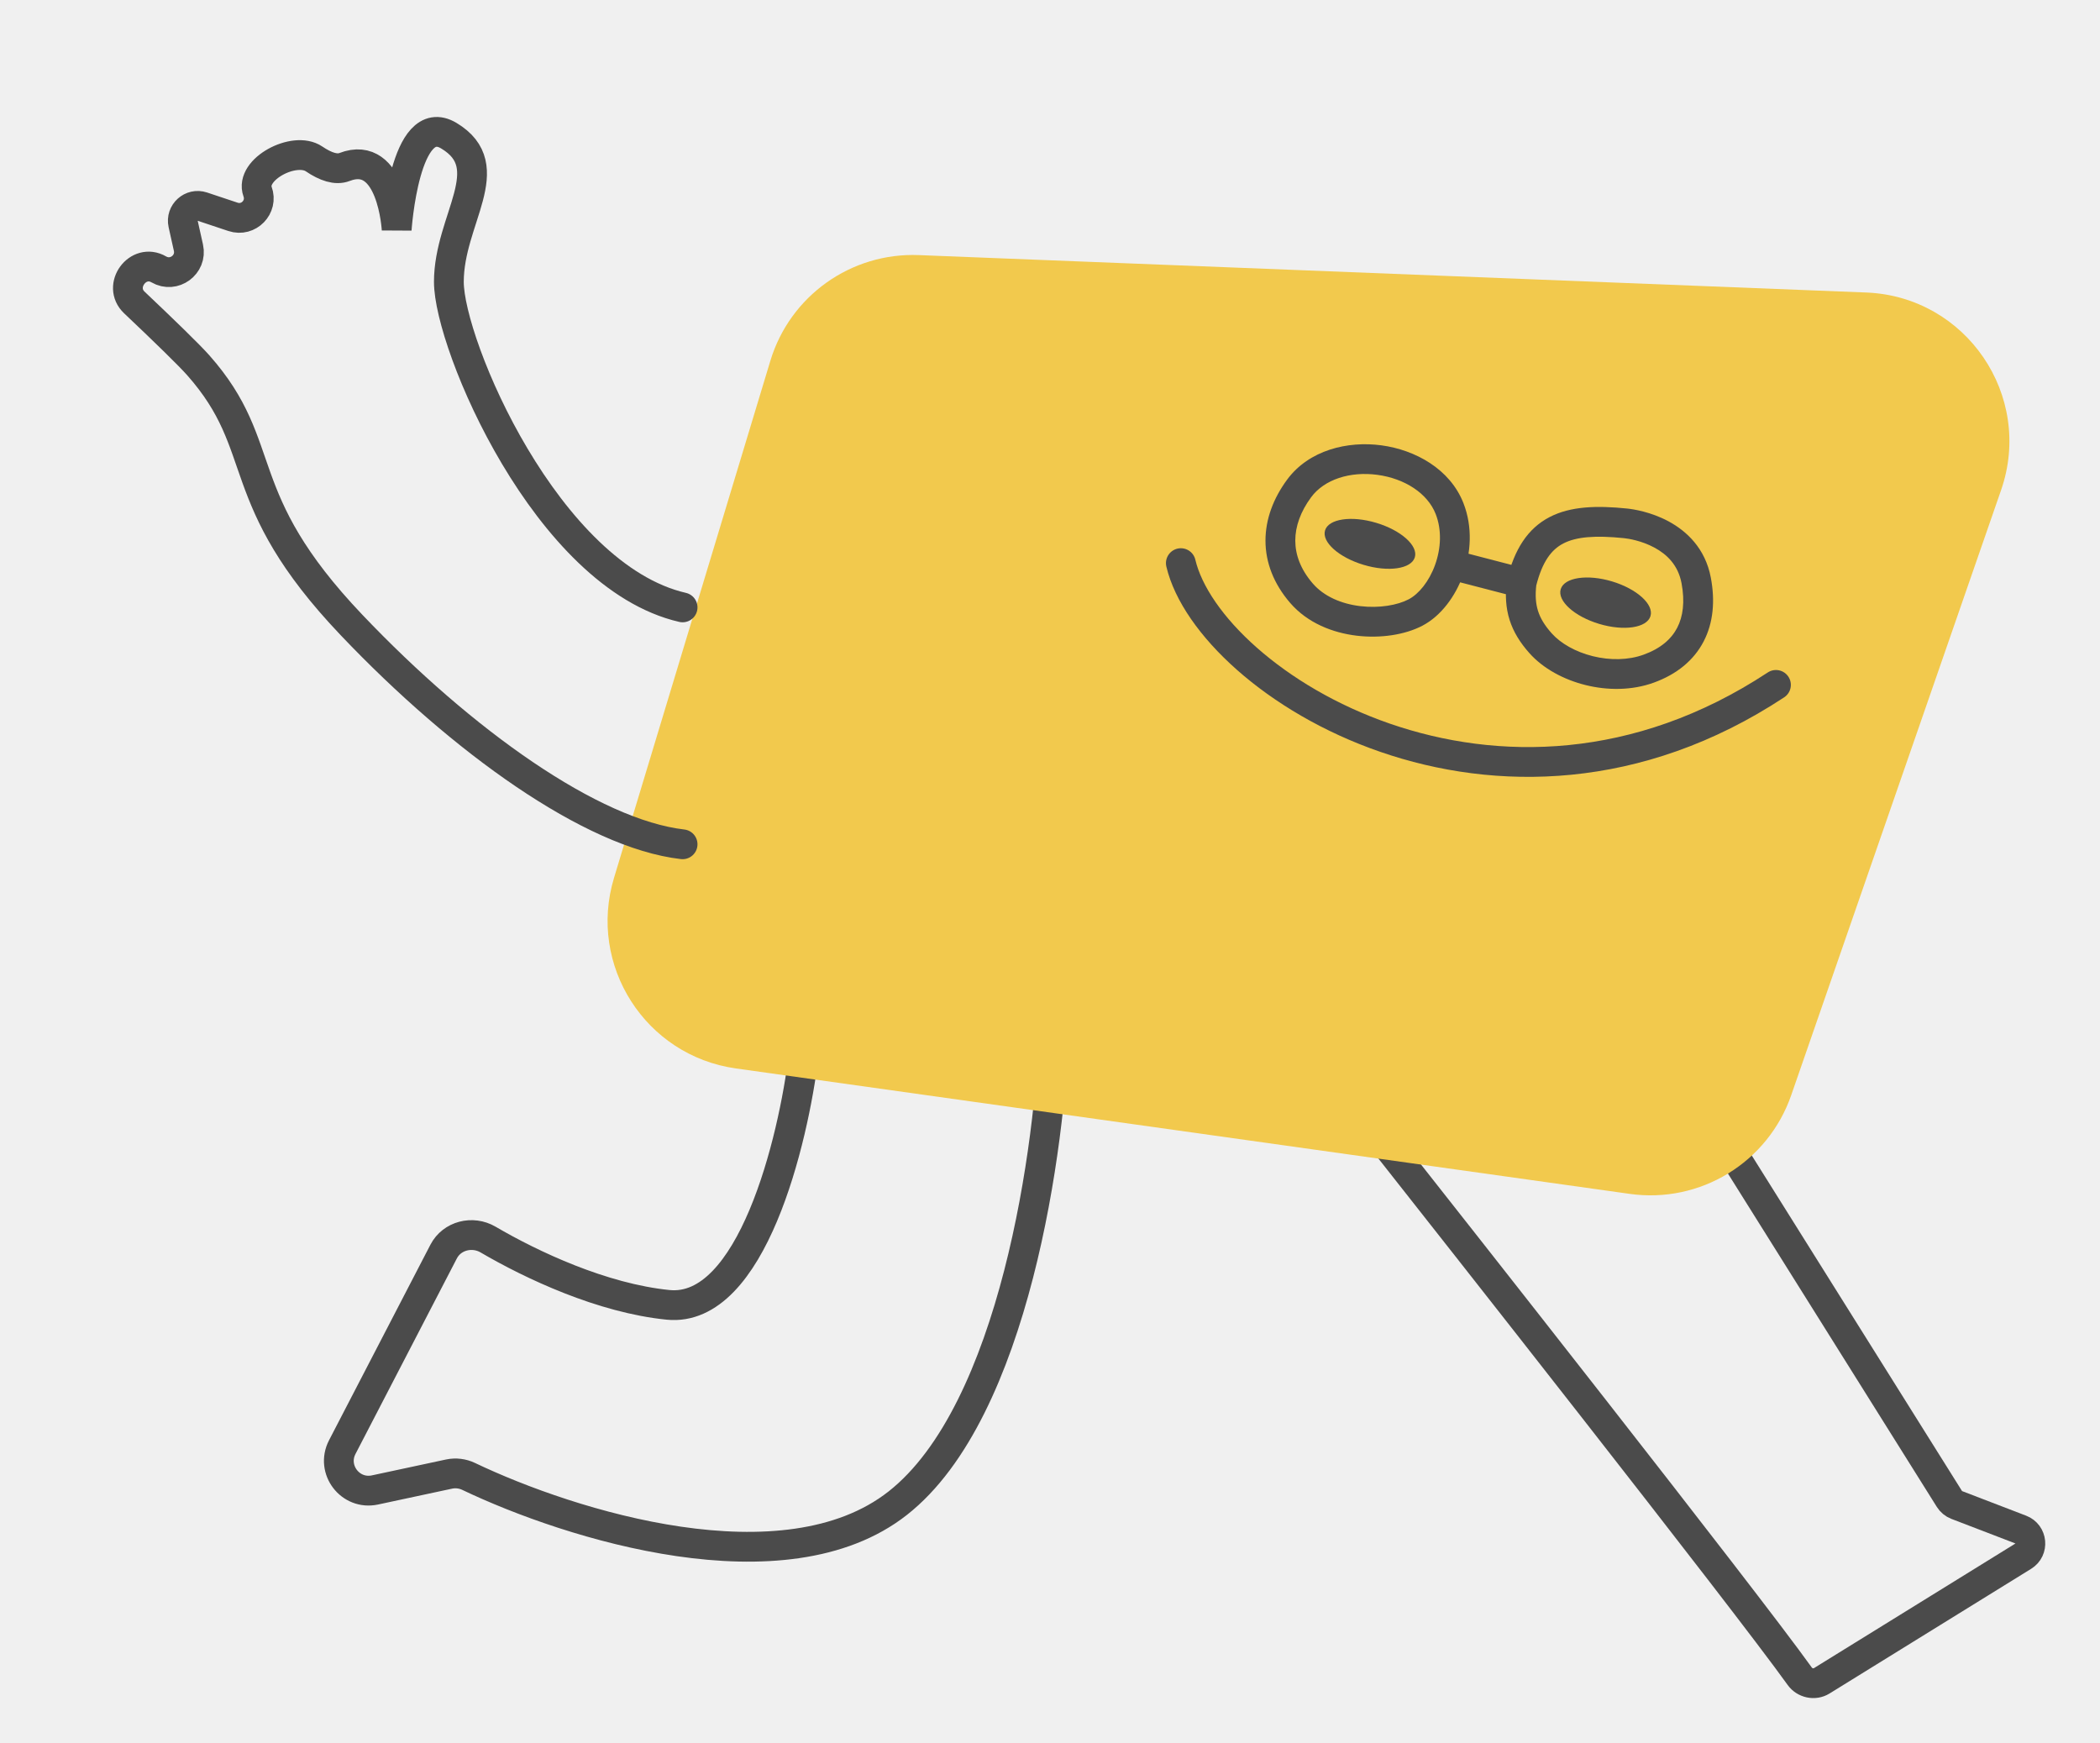
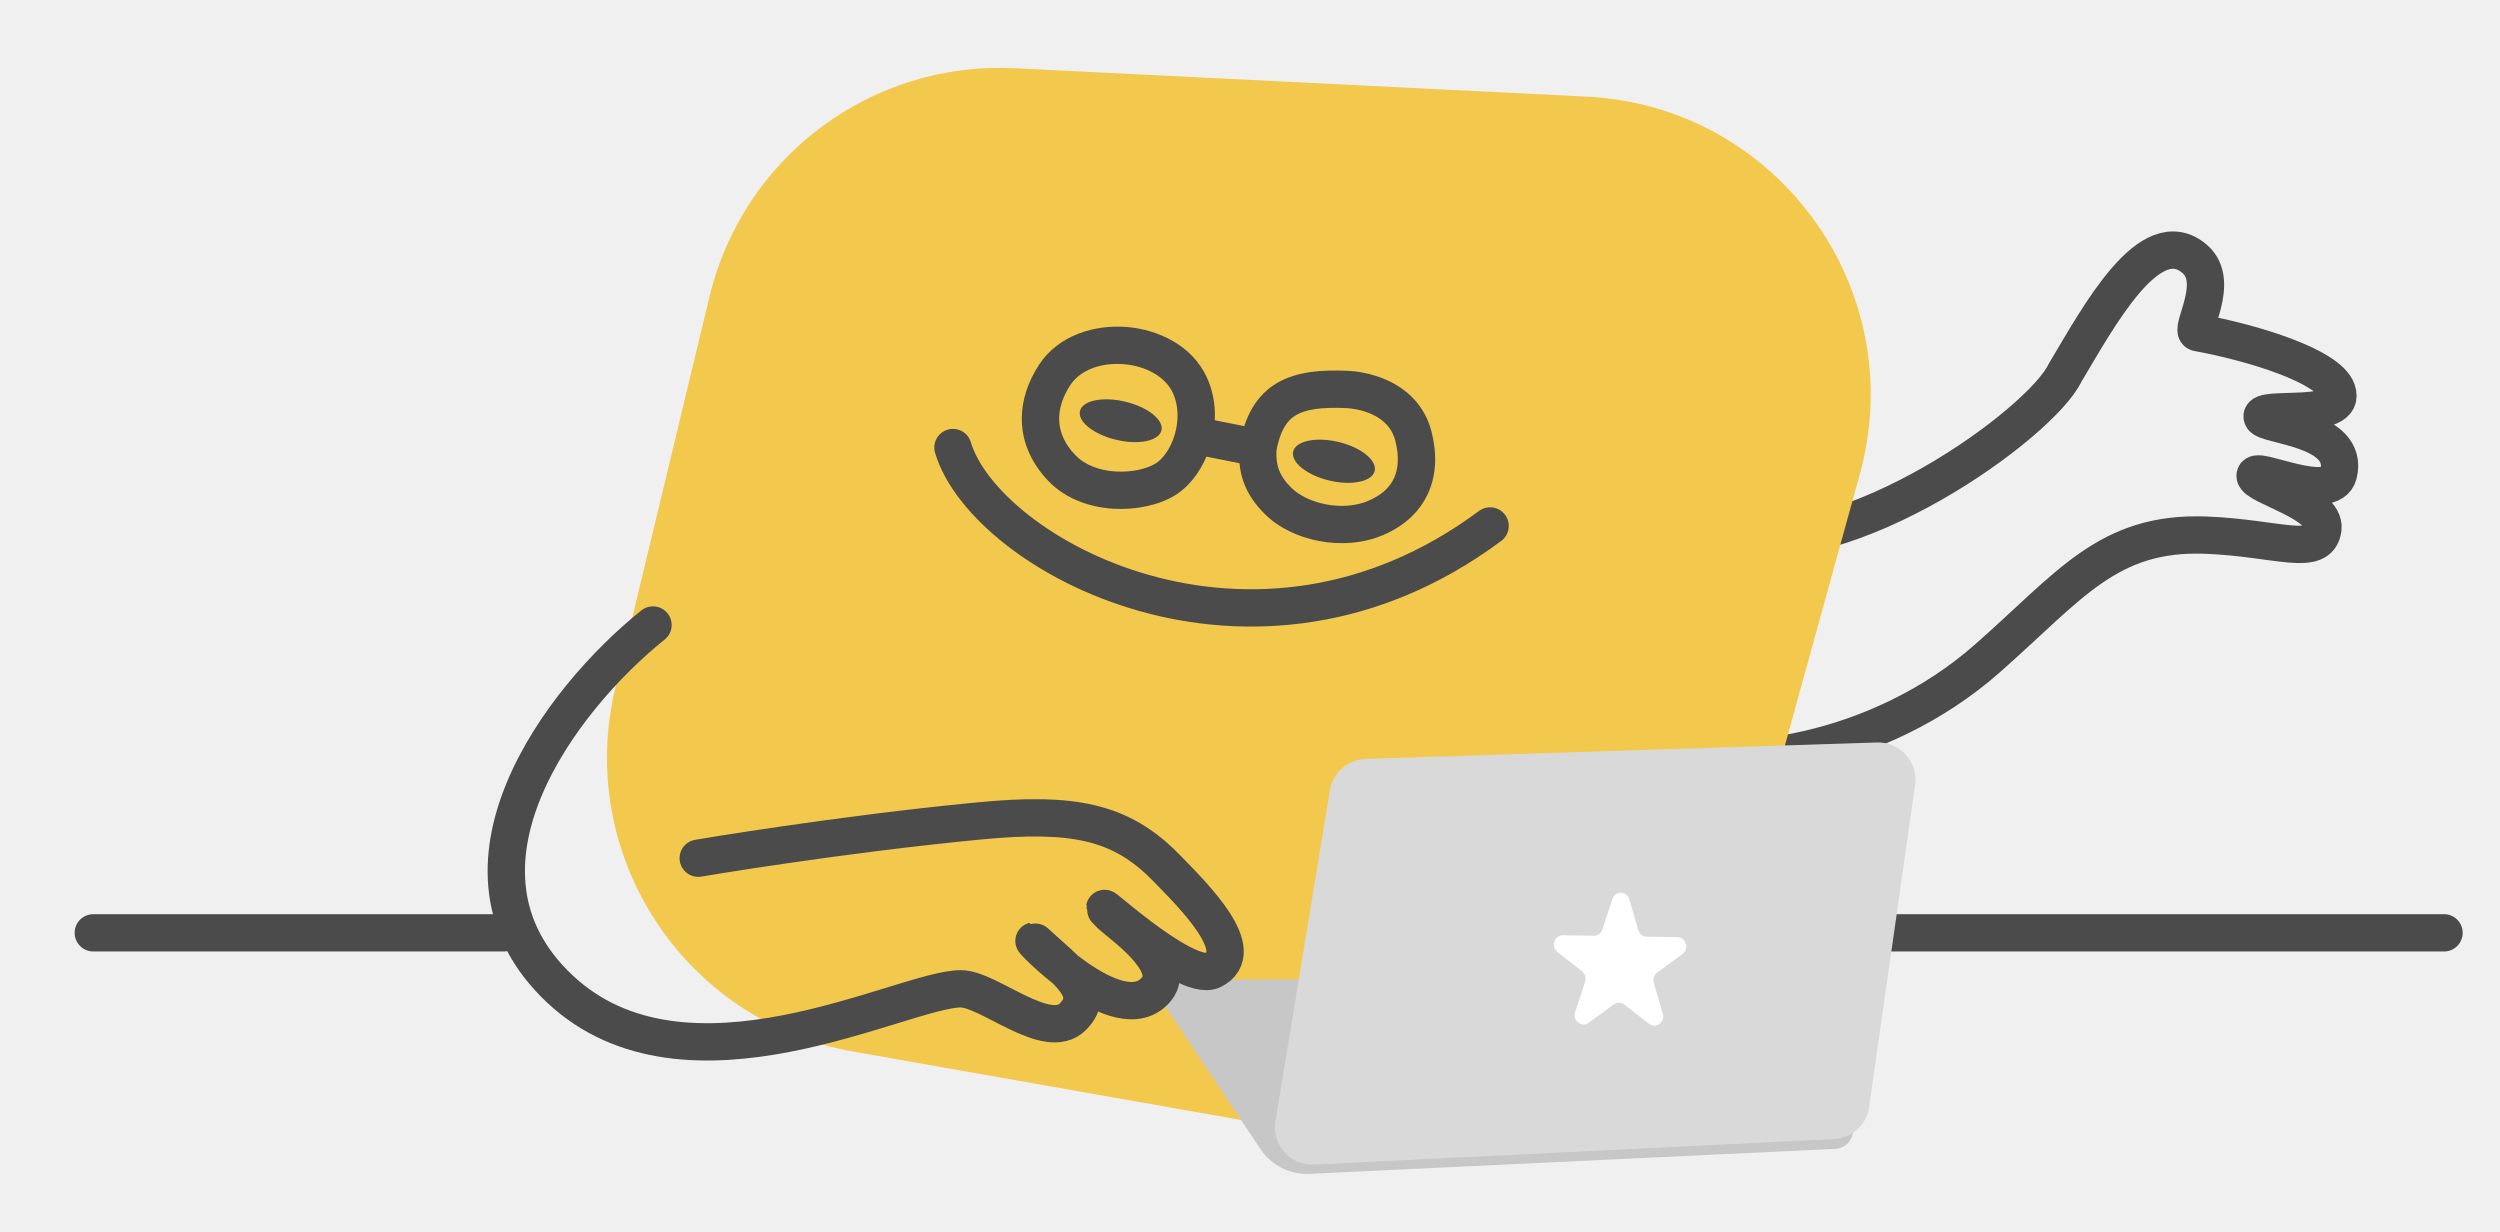
- <svg xmlns="http://www.w3.org/2000/svg" width="141" height="117" viewBox="0 0 141 117" fill="none">
-   <path d="M130.89 100.645L108.907 65.563C108.598 65.071 107.937 64.944 107.468 65.288L93.413 75.597C92.956 75.931 92.862 76.57 93.213 77.014C97.044 81.872 117.04 107.244 120.839 112.548C121.171 113.013 121.826 113.157 122.313 112.857L135.85 104.485C136.554 104.05 136.455 102.997 135.683 102.701L131.379 101.048C131.176 100.97 131.005 100.829 130.89 100.645Z" stroke="#4B4B4B" stroke-width="2" stroke-linecap="round" />
-   <path d="M53.969 70.79C53.268 76.631 50.465 88.172 44.858 87.612C40.428 87.168 35.706 84.946 32.767 83.226C31.723 82.616 30.345 82.958 29.788 84.032L22.98 97.164C22.201 98.665 23.521 100.394 25.174 100.04L30.154 98.973C30.598 98.878 31.06 98.938 31.47 99.133C38.304 102.395 52.67 106.906 60.277 100.928C68.127 94.761 70.557 76.865 70.791 68.688" stroke="#4B4B4B" stroke-width="2" stroke-linecap="round" />
-   <path d="M51.724 24.225C53.042 19.866 57.139 16.948 61.69 17.128L125.305 19.64C132.01 19.905 136.557 26.569 134.358 32.909L120.267 73.535C118.701 78.049 114.161 80.825 109.429 80.161L49.409 71.738C43.333 70.885 39.451 64.813 41.227 58.941L51.724 24.225Z" fill="#F2C94D" />
-   <path d="M79.285 37.81C81.202 45.915 100.633 58.251 119.243 45.986" stroke="#4B4B4B" stroke-width="2" stroke-linecap="round" />
-   <path d="M87.225 32.797L88.031 33.389L87.225 32.797ZM97.329 34.15L96.397 34.515V34.515L97.329 34.15ZM95.05 41.122L95.515 42.006V42.006L95.05 41.122ZM87.381 39.826L88.14 39.173V39.173L87.381 39.826ZM109.15 35.14L109.254 34.145L109.15 35.14ZM113.887 38.972L112.903 39.158V39.158L113.887 38.972ZM110.699 44.895L111.038 45.835L110.699 44.895ZM103.44 43.192L104.188 42.526V42.526L103.44 43.192ZM87.225 32.797L88.031 33.389C88.919 32.183 90.658 31.637 92.483 31.882C94.307 32.128 95.849 33.115 96.397 34.515L97.329 34.15L98.261 33.785C97.365 31.493 95.031 30.208 92.753 29.901C90.476 29.595 87.885 30.218 86.42 32.206L87.225 32.797ZM97.329 34.15L96.397 34.515C96.813 35.58 96.754 36.818 96.357 37.923C95.954 39.046 95.258 39.883 94.585 40.238L95.05 41.122L95.515 42.006C96.756 41.352 97.722 40.039 98.24 38.595C98.765 37.134 98.888 35.389 98.261 33.785L97.329 34.15ZM95.05 41.122L94.585 40.238C93.84 40.63 92.617 40.851 91.335 40.698C90.063 40.546 88.89 40.044 88.14 39.173L87.381 39.826L86.622 40.478C87.793 41.838 89.493 42.491 91.094 42.682C92.685 42.873 94.335 42.627 95.515 42.006L95.05 41.122ZM87.381 39.826L88.14 39.173C87.314 38.214 86.971 37.236 86.969 36.299C86.968 35.352 87.317 34.358 88.031 33.389L87.225 32.797L86.42 32.206C85.504 33.45 84.966 34.851 84.968 36.306C84.97 37.77 85.52 39.199 86.622 40.478L87.381 39.826ZM97.003 37.798C96.75 38.765 96.75 38.765 96.75 38.765C96.75 38.765 96.75 38.765 96.75 38.765C96.75 38.765 96.75 38.765 96.75 38.765C96.751 38.765 96.751 38.765 96.752 38.765C96.754 38.766 96.756 38.766 96.759 38.767C96.765 38.769 96.774 38.771 96.786 38.774C96.809 38.78 96.844 38.789 96.889 38.801C96.979 38.824 97.109 38.858 97.272 38.901C97.599 38.985 98.055 39.104 98.574 39.238C99.611 39.508 100.901 39.843 101.908 40.104L102.162 39.137L102.415 38.17C101.408 37.908 100.118 37.573 99.081 37.304C98.562 37.169 98.106 37.051 97.78 36.966C97.616 36.924 97.486 36.89 97.396 36.866C97.351 36.855 97.316 36.846 97.293 36.84C97.281 36.837 97.272 36.834 97.266 36.833C97.263 36.832 97.261 36.831 97.259 36.831C97.258 36.831 97.258 36.831 97.257 36.831C97.257 36.83 97.257 36.83 97.257 36.83C97.257 36.83 97.257 36.83 97.257 36.83C97.257 36.83 97.257 36.83 97.003 37.798ZM102.162 39.137L103.133 39.374C103.549 37.693 104.177 36.9 104.963 36.491C105.821 36.045 107.085 35.932 109.045 36.134L109.15 35.14L109.254 34.145C107.23 33.937 105.454 33.984 104.042 34.719C102.557 35.491 101.684 36.902 101.19 38.899L102.162 39.137ZM109.15 35.14L109.045 36.134C109.327 36.163 110.218 36.301 111.08 36.766C111.92 37.218 112.674 37.94 112.903 39.158L113.887 38.972L114.87 38.786C114.499 36.811 113.236 35.654 112.033 35.006C110.853 34.37 109.675 34.189 109.254 34.145L109.15 35.14ZM113.887 38.972L112.903 39.158C113.136 40.397 113.006 41.394 112.609 42.156C112.217 42.907 111.508 43.54 110.359 43.956L110.699 44.895L111.038 45.835C112.573 45.279 113.72 44.347 114.383 43.077C115.04 41.818 115.163 40.34 114.87 38.786L113.887 38.972ZM110.699 44.895L110.359 43.956C109.325 44.331 108.1 44.345 106.945 44.058C105.785 43.769 104.791 43.202 104.188 42.526L103.44 43.192L102.693 43.858C103.621 44.897 105.001 45.635 106.459 45.997C107.922 46.361 109.562 46.37 111.038 45.835L110.699 44.895ZM103.44 43.192L104.188 42.526C103.702 41.982 103.419 41.501 103.266 41.015C103.113 40.53 103.069 39.974 103.155 39.254L102.162 39.137L101.168 39.02C101.057 39.947 101.099 40.799 101.357 41.619C101.616 42.438 102.071 43.161 102.693 43.858L103.44 43.192Z" fill="#4B4B4B" />
-   <path d="M110.818 41.368C110.58 42.156 109.038 42.39 107.373 41.89C105.709 41.391 104.553 40.347 104.791 39.559C105.029 38.772 106.572 38.538 108.236 39.037C109.901 39.537 111.057 40.581 110.818 41.368Z" fill="#4B4B4B" />
-   <path d="M94.995 37.42C94.76 38.199 93.22 38.425 91.555 37.925C89.891 37.426 88.732 36.389 88.968 35.611C89.204 34.832 90.744 34.606 92.408 35.106C94.073 35.605 95.231 36.641 94.995 37.42Z" fill="#4B4B4B" />
-   <path d="M45.831 56.688C39.728 55.987 31.042 49.783 23.608 41.969C15.401 33.343 18.223 30.076 13.317 24.531C12.696 23.829 11.001 22.186 9.021 20.31C7.852 19.203 9.269 17.282 10.662 18.088C11.677 18.676 12.906 17.775 12.652 16.631L12.298 15.041C12.13 14.282 12.853 13.63 13.591 13.875L15.645 14.56C16.687 14.908 17.67 13.898 17.294 12.866C16.751 11.371 19.769 9.776 21.085 10.669C21.864 11.197 22.569 11.431 23.129 11.214C26.337 9.973 26.634 15.42 26.634 15.42C26.634 15.42 27.163 7.326 30.138 9.112C33.643 11.214 30.138 14.719 30.138 18.924C30.138 23.13 36.719 38.68 45.831 40.782" stroke="#4B4B4B" stroke-width="2" stroke-linecap="round" />
+ <svg xmlns="http://www.w3.org/2000/svg" width="134" height="66" viewBox="0 0 134 66" fill="none">
+   <path d="M88.529 40.131C92.676 41.549 100.713 40.394 106.494 35.317C110.944 31.409 112.971 28.479 118.249 28.684C122.054 28.832 124.317 29.907 124.508 28.337C124.678 26.932 120.881 26.06 120.87 25.501C120.859 24.942 124.934 27.015 125.341 25.412C125.97 22.934 121.421 22.833 121.254 22.362C121.017 21.696 125.877 22.628 125.262 20.931C124.783 19.609 120.75 18.368 117.799 17.831C117.289 17.739 119.087 15.122 117.635 13.877C115.24 11.824 112.492 16.964 110.685 19.985C109.398 22.695 99.054 30.183 92.539 28.747" stroke="#4B4B4B" stroke-width="2" stroke-linecap="round" />
+   <path d="M38.031 15.893C39.831 8.415 46.697 3.276 54.38 3.657L85.056 5.179C95.286 5.687 102.412 15.544 99.686 25.418L92.906 49.975C90.71 57.927 82.829 62.906 74.705 61.474L45.76 56.37C36.676 54.769 30.824 45.837 32.983 36.869L38.031 15.893Z" fill="#F2C94D" />
+   <path d="M51.078 23.988C52.772 29.683 67.112 37.681 79.869 28.191" stroke="#4B4B4B" stroke-width="2" stroke-linecap="round" />
+   <path d="M56.529 20.097L57.367 20.642L56.529 20.097ZM63.779 20.651L62.87 21.069V21.069L63.779 20.651ZM62.439 25.709L62.954 26.565V26.565L62.439 25.709ZM56.925 25.097L57.645 24.402V24.402L56.925 25.097ZM72.239 20.877L72.286 19.878L72.239 20.877ZM75.768 23.414L74.797 23.656L75.768 23.414ZM73.738 27.762L74.13 28.681V28.681L73.738 27.762ZM68.499 26.843L69.207 26.136V26.136L68.499 26.843ZM56.529 20.097L57.367 20.642C57.874 19.864 58.969 19.422 60.213 19.518C61.457 19.614 62.48 20.219 62.87 21.069L63.779 20.651L64.689 20.233C63.901 18.512 62.071 17.656 60.371 17.525C58.671 17.394 56.73 17.961 55.691 19.553L56.529 20.097ZM63.779 20.651L62.87 21.069C63.175 21.735 63.188 22.545 62.965 23.297C62.737 24.066 62.311 24.62 61.924 24.853L62.439 25.709L62.954 26.565C63.89 26.002 64.559 24.957 64.884 23.86C65.214 22.747 65.236 21.426 64.689 20.233L63.779 20.651ZM62.439 25.709L61.924 24.853C61.47 25.126 60.669 25.326 59.795 25.272C58.929 25.218 58.151 24.926 57.645 24.402L56.925 25.097L56.204 25.792C57.157 26.779 58.471 27.193 59.666 27.267C60.852 27.341 62.079 27.091 62.954 26.565L62.439 25.709ZM56.925 25.097L57.645 24.402C57.06 23.796 56.809 23.176 56.775 22.584C56.74 21.983 56.924 21.321 57.367 20.642L56.529 20.097L55.691 19.553C55.062 20.517 54.712 21.596 54.777 22.705C54.842 23.823 55.325 24.881 56.204 25.792L56.925 25.097ZM63.696 23.262C63.498 24.242 63.498 24.242 63.498 24.242C63.498 24.242 63.498 24.242 63.498 24.242C63.498 24.242 63.497 24.242 63.498 24.242C63.498 24.242 63.499 24.242 63.499 24.242C63.5 24.243 63.502 24.243 63.504 24.244C63.508 24.244 63.515 24.246 63.523 24.247C63.54 24.251 63.566 24.256 63.598 24.262C63.663 24.275 63.757 24.294 63.875 24.318C64.111 24.365 64.441 24.431 64.816 24.506C65.566 24.655 66.498 24.841 67.226 24.987L67.424 24.007L67.622 23.027C66.894 22.881 65.962 22.695 65.212 22.545C64.837 22.47 64.507 22.405 64.272 22.358C64.154 22.334 64.059 22.315 63.994 22.302C63.962 22.296 63.937 22.291 63.92 22.287C63.911 22.285 63.905 22.284 63.9 22.283C63.898 22.283 63.897 22.283 63.895 22.282C63.895 22.282 63.895 22.282 63.894 22.282C63.894 22.282 63.894 22.282 63.894 22.282C63.894 22.282 63.894 22.282 63.894 22.282C63.894 22.282 63.894 22.282 63.894 22.282C63.894 22.282 63.894 22.282 63.696 23.262ZM67.424 24.007L68.407 24.189C68.626 23.02 69.012 22.521 69.458 22.255C69.974 21.948 70.796 21.811 72.191 21.875L72.239 20.877L72.286 19.878C70.827 19.811 69.491 19.911 68.437 20.538C67.315 21.206 66.719 22.336 66.441 23.825L67.424 24.007ZM72.239 20.877L72.191 21.875C72.373 21.883 72.972 21.942 73.558 22.216C74.121 22.479 74.611 22.905 74.797 23.656L75.768 23.414L76.739 23.172C76.368 21.674 75.345 20.842 74.409 20.405C73.496 19.978 72.608 19.893 72.286 19.878L72.239 20.877ZM75.768 23.414L74.797 23.656C75.002 24.483 74.945 25.131 74.725 25.616C74.511 26.09 74.092 26.524 73.346 26.843L73.738 27.762L74.13 28.681C75.255 28.2 76.094 27.443 76.549 26.435C76.999 25.439 77.022 24.312 76.739 23.172L75.768 23.414ZM73.738 27.762L73.346 26.843C72.686 27.125 71.874 27.185 71.084 27.036C70.289 26.886 69.615 26.543 69.207 26.136L68.499 26.843L67.791 27.55C68.543 28.302 69.612 28.793 70.709 29C71.811 29.208 73.038 29.148 74.13 28.681L73.738 27.762ZM68.499 26.843L69.207 26.136C68.86 25.789 68.666 25.49 68.555 25.198C68.444 24.905 68.392 24.554 68.422 24.067L67.424 24.007L66.425 23.947C66.382 24.641 66.448 25.288 66.683 25.909C66.918 26.529 67.298 27.058 67.791 27.55L68.499 26.843Z" fill="#4B4B4B" />
+   <path d="M73.681 25.245C73.543 25.816 72.454 26.045 71.248 25.757C70.043 25.469 69.177 24.772 69.315 24.201C69.453 23.631 70.542 23.402 71.748 23.69C72.953 23.978 73.819 24.675 73.681 25.245Z" fill="#4B4B4B" />
+   <path d="M62.252 23.073C62.116 23.637 61.028 23.861 59.823 23.573C58.617 23.284 57.75 22.593 57.886 22.029C58.022 21.465 59.11 21.241 60.316 21.53C61.522 21.818 62.389 22.509 62.252 23.073Z" fill="#4B4B4B" />
+   <path d="M78 50L131 50" stroke="#4B4B4B" stroke-width="2" stroke-linecap="round" />
+   <path d="M5 50L27 50" stroke="#4B4B4B" stroke-width="2" stroke-linecap="round" />
+   <path d="M92.798 52.837C92.609 52.623 92.336 52.5 92.05 52.5L63.368 52.5C62.57 52.5 62.093 53.39 62.536 54.055L67.558 61.586C68.142 62.463 69.144 62.968 70.196 62.918L98.37 61.578C99.209 61.538 99.628 60.544 99.071 59.915L92.798 52.837Z" fill="#C7C7C7" />
+   <path d="M102.652 42.078C102.828 40.848 101.85 39.757 100.608 39.797L73.193 40.678C72.239 40.709 71.439 41.41 71.284 42.353L68.365 60.097C68.158 61.355 69.164 62.482 70.436 62.42L98.304 61.053C99.261 61.007 100.051 60.287 100.186 59.339L102.652 42.078Z" fill="#D9D9D9" />
+   <path d="M86.424 48.191C86.575 47.734 87.197 47.745 87.332 48.206L87.814 49.854C87.875 50.06 88.055 50.202 88.262 50.205L89.913 50.233C90.375 50.241 90.557 50.861 90.178 51.139L88.826 52.129C88.656 52.253 88.583 52.477 88.643 52.683L89.126 54.331C89.261 54.792 88.752 55.165 88.383 54.876L87.064 53.84C86.899 53.711 86.673 53.707 86.504 53.831L85.151 54.822C84.773 55.099 84.276 54.709 84.427 54.252L84.964 52.622C85.031 52.418 84.965 52.192 84.8 52.062L83.481 51.027C83.112 50.737 83.315 50.123 83.777 50.13L85.428 50.158C85.634 50.161 85.82 50.026 85.887 49.822L86.424 48.191Z" fill="white" />
+   <path d="M35.001 33.5C30.002 37.5 23.2 46.6 30 53C36.8 59.4 48.409 53 51.5 53C53 53 56.123 55.877 57.5 54.5C58.877 53.123 57.098 52 55.5 50.5C54.716 49.764 60 55.5 62 53C63.126 51.592 60 49.5 59.5 49C57.871 47.371 63.5 52.75 65 52C67 51 64.004 48.039 62.5 46.5C60.073 44.016 57.5 43.52 52.5 44C44.886 44.73 37.425 46 37.425 46" stroke="#4B4B4B" stroke-width="2" stroke-linecap="round" />
</svg>
